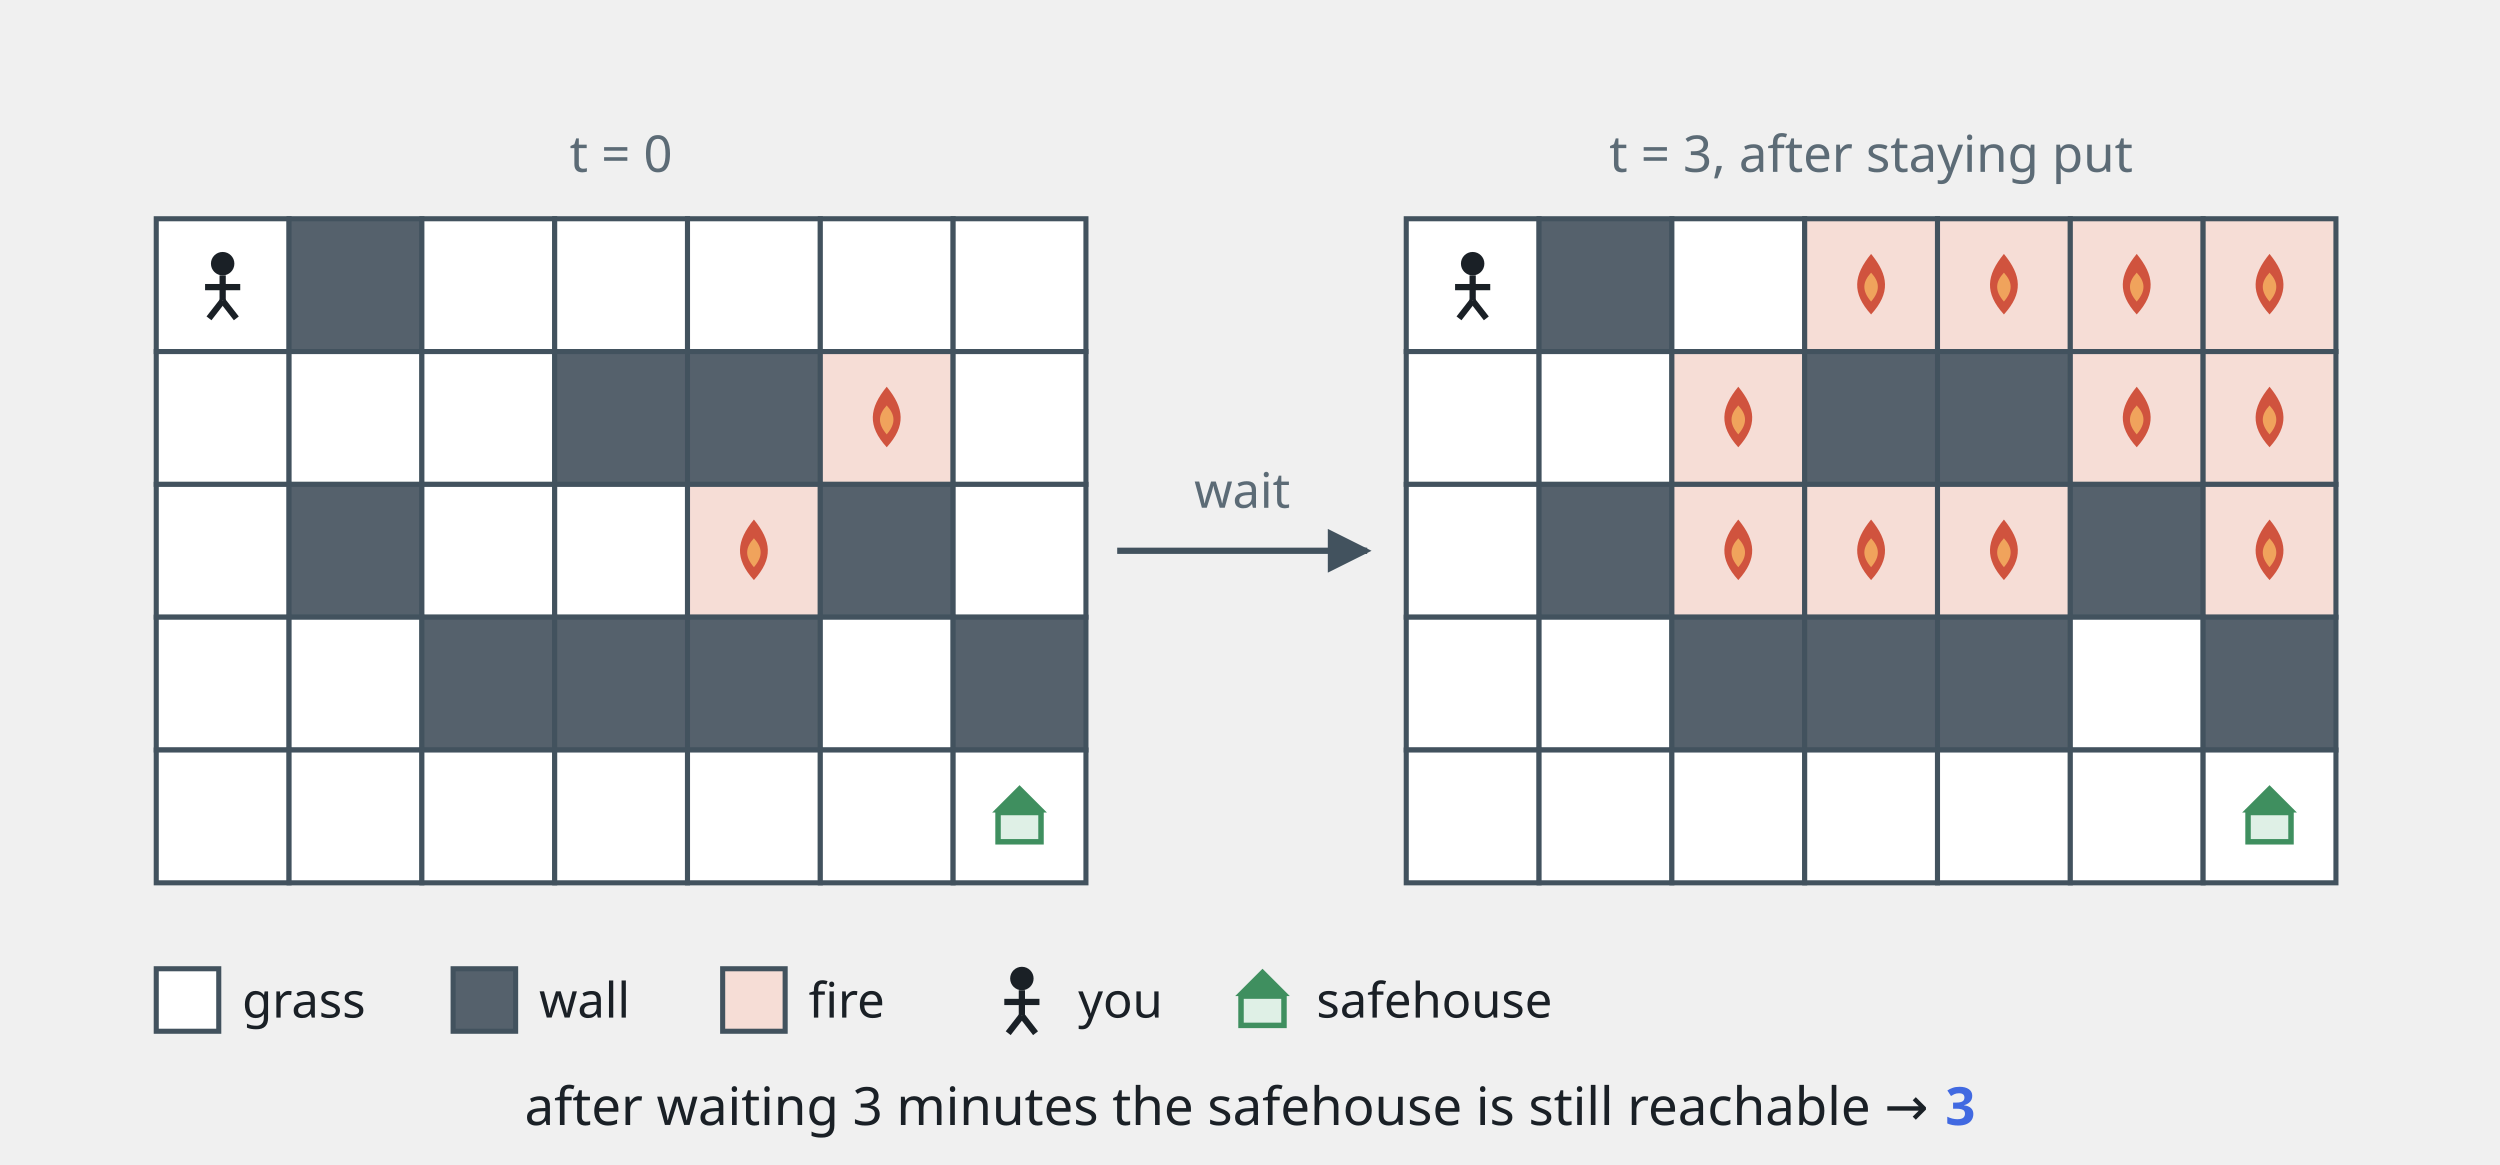
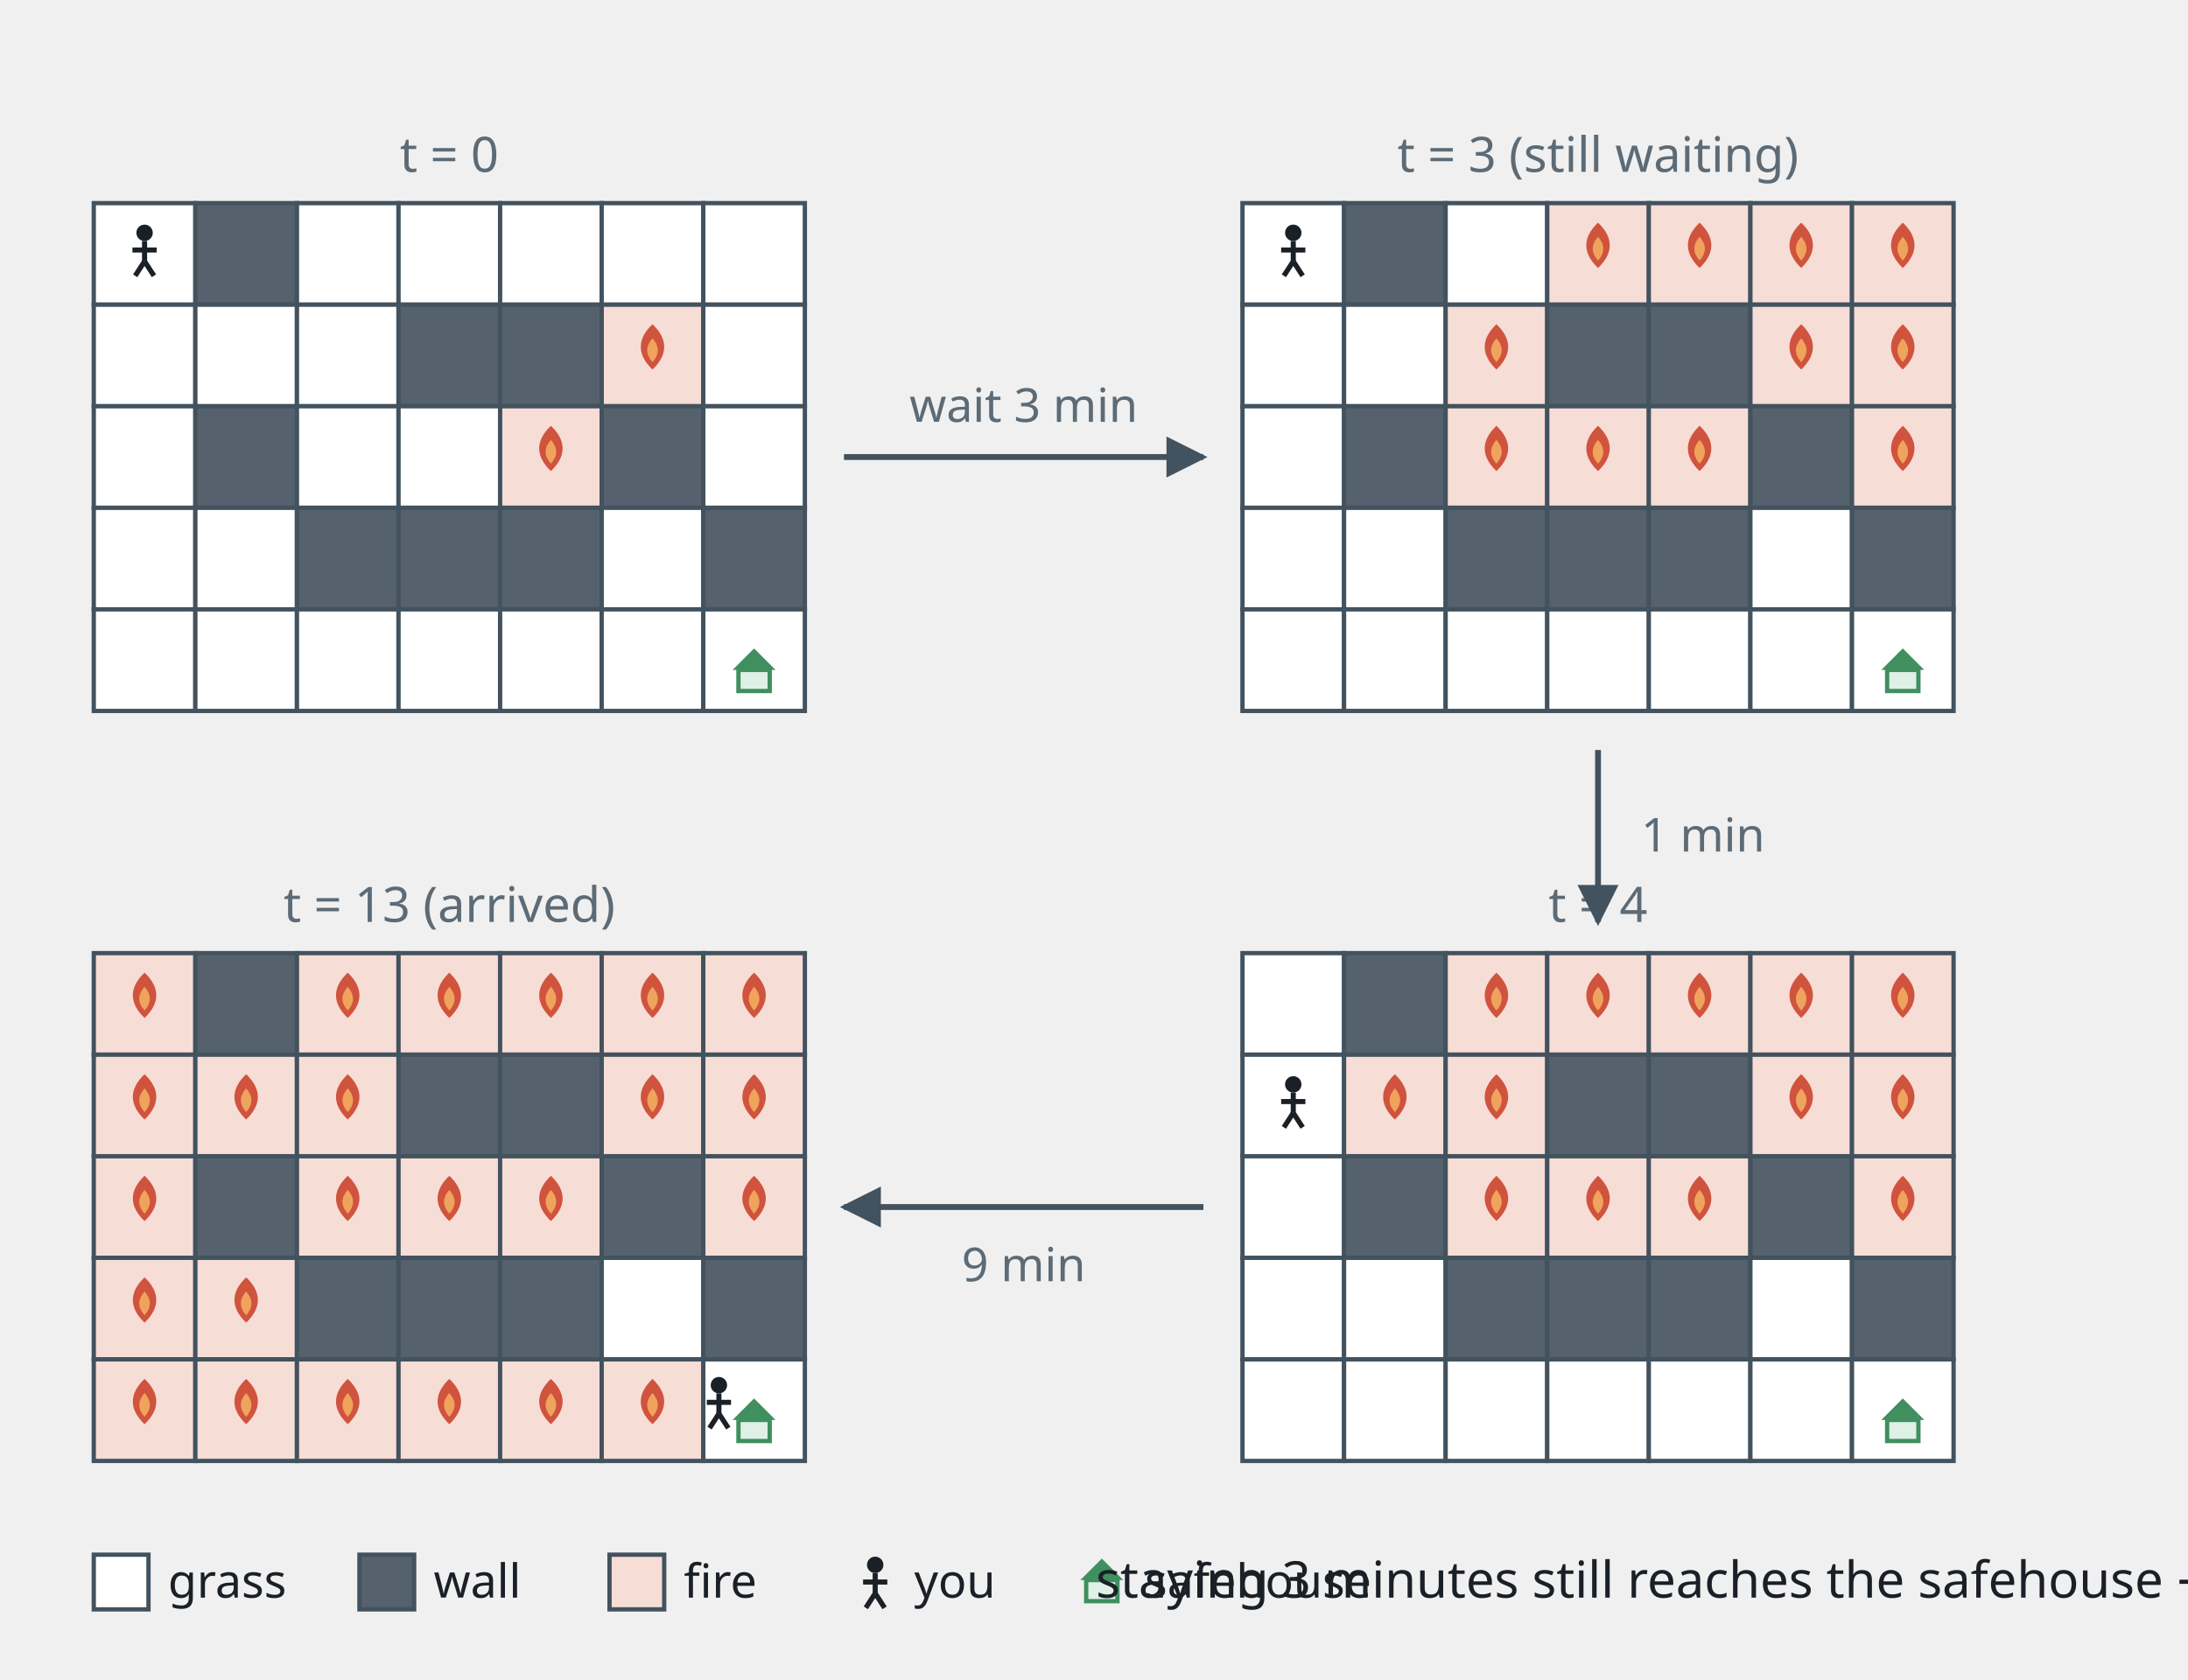
- <svg xmlns="http://www.w3.org/2000/svg" viewBox="0 0 640 298" font-family="IBM Plex Sans, system-ui, sans-serif" font-size="14">
+ <svg xmlns="http://www.w3.org/2000/svg" viewBox="0 0 560 430" font-family="IBM Plex Sans, system-ui, sans-serif" font-size="14">
  <defs>
-     <marker id="arrow" viewBox="0 0 10 10" refX="9" refY="5" markerWidth="7" markerHeight="7" orient="auto-start-reverse">
+     <marker id="arr" viewBox="0 0 10 10" refX="9" refY="5" markerWidth="7" markerHeight="7" orient="auto-start-reverse">
      <path d="M 0 0 L 10 5 L 0 10 z" fill="#42525e" />
    </marker>
+     <g id="flame">
+       <path d="M 0 -7 C 3.8 -3.4 4.2 0.6 0 4.6 C -4.2 0.6 -3.8 -3.4 0 -7 Z" fill="#d0533e" />
+       <path d="M 0 -3.4 C 1.7 -1.4 1.9 0.5 0 2.7 C -1.9 0.5 -1.7 -1.4 0 -3.4 Z" fill="#f0a35c" />
+     </g>
+     <g id="person">
+       <circle cx="0" cy="-4.4" r="2.1" fill="#1a2026" />
+       <g stroke="#1a2026" stroke-width="1.3" fill="none">
+         <line x1="0" y1="-2.3" x2="0" y2="2.9" />
+         <line x1="-3.1" y1="0" x2="3.1" y2="0" />
+         <line x1="0" y1="2.9" x2="-2.4" y2="6.6" />
+         <line x1="0" y1="2.9" x2="2.4" y2="6.6" />
+       </g>
+     </g>
+     <g id="house">
+       <path d="M -5.5 0.5 L 0 -5 L 5.5 0.5 Z" fill="#3f8f5f" />
+       <rect x="-4" y="0.5" width="8" height="5.4" fill="#dff0e6" stroke="#3f8f5f" stroke-width="1.1" />
+     </g>
  </defs>
-   <text x="159.0" y="44" text-anchor="middle" fill="#5c6b76" font-size="13">t = 0</text>
-   <rect x="40" y="56" width="34" height="34" fill="#ffffff" stroke="#42525e" stroke-width="1.3" />
-   <circle cx="57.0" cy="67.5" r="3" fill="#1a2026" />
-   <g stroke="#1a2026" stroke-width="1.6" fill="none">
-     <line x1="57.0" y1="70.5" x2="57.0" y2="77.0" />
-     <line x1="52.5" y1="73.5" x2="61.5" y2="73.5" />
-     <line x1="57.0" y1="77.0" x2="53.5" y2="81.5" />
-     <line x1="57.0" y1="77.0" x2="60.5" y2="81.5" />
+   <text x="115" y="44" text-anchor="middle" fill="#5c6b76" font-size="12.5">t = 0</text>
+   <rect x="24" y="52" width="26" height="26" fill="#ffffff" stroke="#42525e" stroke-width="1.1" />
+   <use href="#person" x="37.0" y="64.0" />
+   <rect x="50" y="52" width="26" height="26" fill="#55616c" stroke="#42525e" stroke-width="1.1" />
+   <rect x="76" y="52" width="26" height="26" fill="#ffffff" stroke="#42525e" stroke-width="1.1" />
+   <rect x="102" y="52" width="26" height="26" fill="#ffffff" stroke="#42525e" stroke-width="1.1" />
+   <rect x="128" y="52" width="26" height="26" fill="#ffffff" stroke="#42525e" stroke-width="1.1" />
+   <rect x="154" y="52" width="26" height="26" fill="#ffffff" stroke="#42525e" stroke-width="1.1" />
+   <rect x="180" y="52" width="26" height="26" fill="#ffffff" stroke="#42525e" stroke-width="1.1" />
+   <rect x="24" y="78" width="26" height="26" fill="#ffffff" stroke="#42525e" stroke-width="1.1" />
+   <rect x="50" y="78" width="26" height="26" fill="#ffffff" stroke="#42525e" stroke-width="1.1" />
+   <rect x="76" y="78" width="26" height="26" fill="#ffffff" stroke="#42525e" stroke-width="1.1" />
+   <rect x="102" y="78" width="26" height="26" fill="#55616c" stroke="#42525e" stroke-width="1.1" />
+   <rect x="128" y="78" width="26" height="26" fill="#55616c" stroke="#42525e" stroke-width="1.1" />
+   <rect x="154" y="78" width="26" height="26" fill="#f6ddd6" stroke="#42525e" stroke-width="1.1" />
+   <use href="#flame" x="167.0" y="90.0" />
+   <rect x="180" y="78" width="26" height="26" fill="#ffffff" stroke="#42525e" stroke-width="1.1" />
+   <rect x="24" y="104" width="26" height="26" fill="#ffffff" stroke="#42525e" stroke-width="1.1" />
+   <rect x="50" y="104" width="26" height="26" fill="#55616c" stroke="#42525e" stroke-width="1.1" />
+   <rect x="76" y="104" width="26" height="26" fill="#ffffff" stroke="#42525e" stroke-width="1.1" />
+   <rect x="102" y="104" width="26" height="26" fill="#ffffff" stroke="#42525e" stroke-width="1.1" />
+   <rect x="128" y="104" width="26" height="26" fill="#f6ddd6" stroke="#42525e" stroke-width="1.1" />
+   <use href="#flame" x="141.0" y="116.0" />
+   <rect x="154" y="104" width="26" height="26" fill="#55616c" stroke="#42525e" stroke-width="1.1" />
+   <rect x="180" y="104" width="26" height="26" fill="#ffffff" stroke="#42525e" stroke-width="1.1" />
+   <rect x="24" y="130" width="26" height="26" fill="#ffffff" stroke="#42525e" stroke-width="1.1" />
+   <rect x="50" y="130" width="26" height="26" fill="#ffffff" stroke="#42525e" stroke-width="1.1" />
+   <rect x="76" y="130" width="26" height="26" fill="#55616c" stroke="#42525e" stroke-width="1.1" />
+   <rect x="102" y="130" width="26" height="26" fill="#55616c" stroke="#42525e" stroke-width="1.1" />
+   <rect x="128" y="130" width="26" height="26" fill="#55616c" stroke="#42525e" stroke-width="1.1" />
+   <rect x="154" y="130" width="26" height="26" fill="#ffffff" stroke="#42525e" stroke-width="1.1" />
+   <rect x="180" y="130" width="26" height="26" fill="#55616c" stroke="#42525e" stroke-width="1.1" />
+   <rect x="24" y="156" width="26" height="26" fill="#ffffff" stroke="#42525e" stroke-width="1.1" />
+   <rect x="50" y="156" width="26" height="26" fill="#ffffff" stroke="#42525e" stroke-width="1.1" />
+   <rect x="76" y="156" width="26" height="26" fill="#ffffff" stroke="#42525e" stroke-width="1.1" />
+   <rect x="102" y="156" width="26" height="26" fill="#ffffff" stroke="#42525e" stroke-width="1.1" />
+   <rect x="128" y="156" width="26" height="26" fill="#ffffff" stroke="#42525e" stroke-width="1.1" />
+   <rect x="154" y="156" width="26" height="26" fill="#ffffff" stroke="#42525e" stroke-width="1.1" />
+   <rect x="180" y="156" width="26" height="26" fill="#ffffff" stroke="#42525e" stroke-width="1.1" />
+   <use href="#house" x="193.0" y="171.0" />
+   <text x="409" y="44" text-anchor="middle" fill="#5c6b76" font-size="12.5">t = 3 (still waiting)</text>
+   <rect x="318" y="52" width="26" height="26" fill="#ffffff" stroke="#42525e" stroke-width="1.1" />
+   <use href="#person" x="331.0" y="64.0" />
+   <rect x="344" y="52" width="26" height="26" fill="#55616c" stroke="#42525e" stroke-width="1.1" />
+   <rect x="370" y="52" width="26" height="26" fill="#ffffff" stroke="#42525e" stroke-width="1.1" />
+   <rect x="396" y="52" width="26" height="26" fill="#f6ddd6" stroke="#42525e" stroke-width="1.1" />
+   <use href="#flame" x="409.0" y="64.0" />
+   <rect x="422" y="52" width="26" height="26" fill="#f6ddd6" stroke="#42525e" stroke-width="1.1" />
+   <use href="#flame" x="435.0" y="64.0" />
+   <rect x="448" y="52" width="26" height="26" fill="#f6ddd6" stroke="#42525e" stroke-width="1.1" />
+   <use href="#flame" x="461.0" y="64.0" />
+   <rect x="474" y="52" width="26" height="26" fill="#f6ddd6" stroke="#42525e" stroke-width="1.1" />
+   <use href="#flame" x="487.0" y="64.0" />
+   <rect x="318" y="78" width="26" height="26" fill="#ffffff" stroke="#42525e" stroke-width="1.1" />
+   <rect x="344" y="78" width="26" height="26" fill="#ffffff" stroke="#42525e" stroke-width="1.1" />
+   <rect x="370" y="78" width="26" height="26" fill="#f6ddd6" stroke="#42525e" stroke-width="1.1" />
+   <use href="#flame" x="383.0" y="90.0" />
+   <rect x="396" y="78" width="26" height="26" fill="#55616c" stroke="#42525e" stroke-width="1.1" />
+   <rect x="422" y="78" width="26" height="26" fill="#55616c" stroke="#42525e" stroke-width="1.1" />
+   <rect x="448" y="78" width="26" height="26" fill="#f6ddd6" stroke="#42525e" stroke-width="1.1" />
+   <use href="#flame" x="461.0" y="90.0" />
+   <rect x="474" y="78" width="26" height="26" fill="#f6ddd6" stroke="#42525e" stroke-width="1.1" />
+   <use href="#flame" x="487.0" y="90.0" />
+   <rect x="318" y="104" width="26" height="26" fill="#ffffff" stroke="#42525e" stroke-width="1.1" />
+   <rect x="344" y="104" width="26" height="26" fill="#55616c" stroke="#42525e" stroke-width="1.1" />
+   <rect x="370" y="104" width="26" height="26" fill="#f6ddd6" stroke="#42525e" stroke-width="1.1" />
+   <use href="#flame" x="383.0" y="116.0" />
+   <rect x="396" y="104" width="26" height="26" fill="#f6ddd6" stroke="#42525e" stroke-width="1.1" />
+   <use href="#flame" x="409.0" y="116.0" />
+   <rect x="422" y="104" width="26" height="26" fill="#f6ddd6" stroke="#42525e" stroke-width="1.1" />
+   <use href="#flame" x="435.0" y="116.0" />
+   <rect x="448" y="104" width="26" height="26" fill="#55616c" stroke="#42525e" stroke-width="1.1" />
+   <rect x="474" y="104" width="26" height="26" fill="#f6ddd6" stroke="#42525e" stroke-width="1.1" />
+   <use href="#flame" x="487.0" y="116.0" />
+   <rect x="318" y="130" width="26" height="26" fill="#ffffff" stroke="#42525e" stroke-width="1.1" />
+   <rect x="344" y="130" width="26" height="26" fill="#ffffff" stroke="#42525e" stroke-width="1.1" />
+   <rect x="370" y="130" width="26" height="26" fill="#55616c" stroke="#42525e" stroke-width="1.1" />
+   <rect x="396" y="130" width="26" height="26" fill="#55616c" stroke="#42525e" stroke-width="1.1" />
+   <rect x="422" y="130" width="26" height="26" fill="#55616c" stroke="#42525e" stroke-width="1.1" />
+   <rect x="448" y="130" width="26" height="26" fill="#ffffff" stroke="#42525e" stroke-width="1.1" />
+   <rect x="474" y="130" width="26" height="26" fill="#55616c" stroke="#42525e" stroke-width="1.1" />
+   <rect x="318" y="156" width="26" height="26" fill="#ffffff" stroke="#42525e" stroke-width="1.1" />
+   <rect x="344" y="156" width="26" height="26" fill="#ffffff" stroke="#42525e" stroke-width="1.1" />
+   <rect x="370" y="156" width="26" height="26" fill="#ffffff" stroke="#42525e" stroke-width="1.1" />
+   <rect x="396" y="156" width="26" height="26" fill="#ffffff" stroke="#42525e" stroke-width="1.1" />
+   <rect x="422" y="156" width="26" height="26" fill="#ffffff" stroke="#42525e" stroke-width="1.1" />
+   <rect x="448" y="156" width="26" height="26" fill="#ffffff" stroke="#42525e" stroke-width="1.1" />
+   <rect x="474" y="156" width="26" height="26" fill="#ffffff" stroke="#42525e" stroke-width="1.1" />
+   <use href="#house" x="487.0" y="171.0" />
+   <text x="409" y="236" text-anchor="middle" fill="#5c6b76" font-size="12.5">t = 4</text>
+   <rect x="318" y="244" width="26" height="26" fill="#ffffff" stroke="#42525e" stroke-width="1.1" />
+   <rect x="344" y="244" width="26" height="26" fill="#55616c" stroke="#42525e" stroke-width="1.1" />
+   <rect x="370" y="244" width="26" height="26" fill="#f6ddd6" stroke="#42525e" stroke-width="1.1" />
+   <use href="#flame" x="383.0" y="256.0" />
+   <rect x="396" y="244" width="26" height="26" fill="#f6ddd6" stroke="#42525e" stroke-width="1.1" />
+   <use href="#flame" x="409.0" y="256.0" />
+   <rect x="422" y="244" width="26" height="26" fill="#f6ddd6" stroke="#42525e" stroke-width="1.1" />
+   <use href="#flame" x="435.0" y="256.0" />
+   <rect x="448" y="244" width="26" height="26" fill="#f6ddd6" stroke="#42525e" stroke-width="1.1" />
+   <use href="#flame" x="461.0" y="256.0" />
+   <rect x="474" y="244" width="26" height="26" fill="#f6ddd6" stroke="#42525e" stroke-width="1.1" />
+   <use href="#flame" x="487.0" y="256.0" />
+   <rect x="318" y="270" width="26" height="26" fill="#ffffff" stroke="#42525e" stroke-width="1.1" />
+   <use href="#person" x="331.0" y="282.0" />
+   <rect x="344" y="270" width="26" height="26" fill="#f6ddd6" stroke="#42525e" stroke-width="1.1" />
+   <use href="#flame" x="357.0" y="282.0" />
+   <rect x="370" y="270" width="26" height="26" fill="#f6ddd6" stroke="#42525e" stroke-width="1.1" />
+   <use href="#flame" x="383.0" y="282.0" />
+   <rect x="396" y="270" width="26" height="26" fill="#55616c" stroke="#42525e" stroke-width="1.1" />
+   <rect x="422" y="270" width="26" height="26" fill="#55616c" stroke="#42525e" stroke-width="1.1" />
+   <rect x="448" y="270" width="26" height="26" fill="#f6ddd6" stroke="#42525e" stroke-width="1.1" />
+   <use href="#flame" x="461.0" y="282.0" />
+   <rect x="474" y="270" width="26" height="26" fill="#f6ddd6" stroke="#42525e" stroke-width="1.1" />
+   <use href="#flame" x="487.0" y="282.0" />
+   <rect x="318" y="296" width="26" height="26" fill="#ffffff" stroke="#42525e" stroke-width="1.1" />
+   <rect x="344" y="296" width="26" height="26" fill="#55616c" stroke="#42525e" stroke-width="1.1" />
+   <rect x="370" y="296" width="26" height="26" fill="#f6ddd6" stroke="#42525e" stroke-width="1.1" />
+   <use href="#flame" x="383.0" y="308.0" />
+   <rect x="396" y="296" width="26" height="26" fill="#f6ddd6" stroke="#42525e" stroke-width="1.1" />
+   <use href="#flame" x="409.0" y="308.0" />
+   <rect x="422" y="296" width="26" height="26" fill="#f6ddd6" stroke="#42525e" stroke-width="1.1" />
+   <use href="#flame" x="435.0" y="308.0" />
+   <rect x="448" y="296" width="26" height="26" fill="#55616c" stroke="#42525e" stroke-width="1.1" />
+   <rect x="474" y="296" width="26" height="26" fill="#f6ddd6" stroke="#42525e" stroke-width="1.1" />
+   <use href="#flame" x="487.0" y="308.0" />
+   <rect x="318" y="322" width="26" height="26" fill="#ffffff" stroke="#42525e" stroke-width="1.1" />
+   <rect x="344" y="322" width="26" height="26" fill="#ffffff" stroke="#42525e" stroke-width="1.1" />
+   <rect x="370" y="322" width="26" height="26" fill="#55616c" stroke="#42525e" stroke-width="1.1" />
+   <rect x="396" y="322" width="26" height="26" fill="#55616c" stroke="#42525e" stroke-width="1.1" />
+   <rect x="422" y="322" width="26" height="26" fill="#55616c" stroke="#42525e" stroke-width="1.1" />
+   <rect x="448" y="322" width="26" height="26" fill="#ffffff" stroke="#42525e" stroke-width="1.1" />
+   <rect x="474" y="322" width="26" height="26" fill="#55616c" stroke="#42525e" stroke-width="1.1" />
+   <rect x="318" y="348" width="26" height="26" fill="#ffffff" stroke="#42525e" stroke-width="1.1" />
+   <rect x="344" y="348" width="26" height="26" fill="#ffffff" stroke="#42525e" stroke-width="1.1" />
+   <rect x="370" y="348" width="26" height="26" fill="#ffffff" stroke="#42525e" stroke-width="1.1" />
+   <rect x="396" y="348" width="26" height="26" fill="#ffffff" stroke="#42525e" stroke-width="1.1" />
+   <rect x="422" y="348" width="26" height="26" fill="#ffffff" stroke="#42525e" stroke-width="1.1" />
+   <rect x="448" y="348" width="26" height="26" fill="#ffffff" stroke="#42525e" stroke-width="1.1" />
+   <rect x="474" y="348" width="26" height="26" fill="#ffffff" stroke="#42525e" stroke-width="1.1" />
+   <use href="#house" x="487.0" y="363.0" />
+   <text x="115" y="236" text-anchor="middle" fill="#5c6b76" font-size="12.5">t = 13 (arrived)</text>
+   <rect x="24" y="244" width="26" height="26" fill="#f6ddd6" stroke="#42525e" stroke-width="1.1" />
+   <use href="#flame" x="37.0" y="256.0" />
+   <rect x="50" y="244" width="26" height="26" fill="#55616c" stroke="#42525e" stroke-width="1.1" />
+   <rect x="76" y="244" width="26" height="26" fill="#f6ddd6" stroke="#42525e" stroke-width="1.1" />
+   <use href="#flame" x="89.0" y="256.0" />
+   <rect x="102" y="244" width="26" height="26" fill="#f6ddd6" stroke="#42525e" stroke-width="1.1" />
+   <use href="#flame" x="115.0" y="256.0" />
+   <rect x="128" y="244" width="26" height="26" fill="#f6ddd6" stroke="#42525e" stroke-width="1.1" />
+   <use href="#flame" x="141.0" y="256.0" />
+   <rect x="154" y="244" width="26" height="26" fill="#f6ddd6" stroke="#42525e" stroke-width="1.1" />
+   <use href="#flame" x="167.0" y="256.0" />
+   <rect x="180" y="244" width="26" height="26" fill="#f6ddd6" stroke="#42525e" stroke-width="1.1" />
+   <use href="#flame" x="193.0" y="256.0" />
+   <rect x="24" y="270" width="26" height="26" fill="#f6ddd6" stroke="#42525e" stroke-width="1.1" />
+   <use href="#flame" x="37.0" y="282.0" />
+   <rect x="50" y="270" width="26" height="26" fill="#f6ddd6" stroke="#42525e" stroke-width="1.1" />
+   <use href="#flame" x="63.0" y="282.0" />
+   <rect x="76" y="270" width="26" height="26" fill="#f6ddd6" stroke="#42525e" stroke-width="1.1" />
+   <use href="#flame" x="89.0" y="282.0" />
+   <rect x="102" y="270" width="26" height="26" fill="#55616c" stroke="#42525e" stroke-width="1.1" />
+   <rect x="128" y="270" width="26" height="26" fill="#55616c" stroke="#42525e" stroke-width="1.1" />
+   <rect x="154" y="270" width="26" height="26" fill="#f6ddd6" stroke="#42525e" stroke-width="1.1" />
+   <use href="#flame" x="167.0" y="282.0" />
+   <rect x="180" y="270" width="26" height="26" fill="#f6ddd6" stroke="#42525e" stroke-width="1.1" />
+   <use href="#flame" x="193.0" y="282.0" />
+   <rect x="24" y="296" width="26" height="26" fill="#f6ddd6" stroke="#42525e" stroke-width="1.1" />
+   <use href="#flame" x="37.0" y="308.0" />
+   <rect x="50" y="296" width="26" height="26" fill="#55616c" stroke="#42525e" stroke-width="1.1" />
+   <rect x="76" y="296" width="26" height="26" fill="#f6ddd6" stroke="#42525e" stroke-width="1.1" />
+   <use href="#flame" x="89.0" y="308.0" />
+   <rect x="102" y="296" width="26" height="26" fill="#f6ddd6" stroke="#42525e" stroke-width="1.1" />
+   <use href="#flame" x="115.0" y="308.0" />
+   <rect x="128" y="296" width="26" height="26" fill="#f6ddd6" stroke="#42525e" stroke-width="1.1" />
+   <use href="#flame" x="141.0" y="308.0" />
+   <rect x="154" y="296" width="26" height="26" fill="#55616c" stroke="#42525e" stroke-width="1.1" />
+   <rect x="180" y="296" width="26" height="26" fill="#f6ddd6" stroke="#42525e" stroke-width="1.1" />
+   <use href="#flame" x="193.0" y="308.0" />
+   <rect x="24" y="322" width="26" height="26" fill="#f6ddd6" stroke="#42525e" stroke-width="1.1" />
+   <use href="#flame" x="37.0" y="334.0" />
+   <rect x="50" y="322" width="26" height="26" fill="#f6ddd6" stroke="#42525e" stroke-width="1.1" />
+   <use href="#flame" x="63.0" y="334.0" />
+   <rect x="76" y="322" width="26" height="26" fill="#55616c" stroke="#42525e" stroke-width="1.1" />
+   <rect x="102" y="322" width="26" height="26" fill="#55616c" stroke="#42525e" stroke-width="1.1" />
+   <rect x="128" y="322" width="26" height="26" fill="#55616c" stroke="#42525e" stroke-width="1.1" />
+   <rect x="154" y="322" width="26" height="26" fill="#ffffff" stroke="#42525e" stroke-width="1.1" />
+   <rect x="180" y="322" width="26" height="26" fill="#55616c" stroke="#42525e" stroke-width="1.1" />
+   <rect x="24" y="348" width="26" height="26" fill="#f6ddd6" stroke="#42525e" stroke-width="1.1" />
+   <use href="#flame" x="37.0" y="360.0" />
+   <rect x="50" y="348" width="26" height="26" fill="#f6ddd6" stroke="#42525e" stroke-width="1.1" />
+   <use href="#flame" x="63.0" y="360.0" />
+   <rect x="76" y="348" width="26" height="26" fill="#f6ddd6" stroke="#42525e" stroke-width="1.1" />
+   <use href="#flame" x="89.0" y="360.0" />
+   <rect x="102" y="348" width="26" height="26" fill="#f6ddd6" stroke="#42525e" stroke-width="1.1" />
+   <use href="#flame" x="115.0" y="360.0" />
+   <rect x="128" y="348" width="26" height="26" fill="#f6ddd6" stroke="#42525e" stroke-width="1.1" />
+   <use href="#flame" x="141.0" y="360.0" />
+   <rect x="154" y="348" width="26" height="26" fill="#f6ddd6" stroke="#42525e" stroke-width="1.1" />
+   <use href="#flame" x="167.0" y="360.0" />
+   <rect x="180" y="348" width="26" height="26" fill="#ffffff" stroke="#42525e" stroke-width="1.1" />
+   <use href="#house" x="193.0" y="363.0" />
+   <use href="#person" x="184.0" y="359.0" />
+   <line x1="216" y1="117" x2="308" y2="117" stroke="#42525e" stroke-width="1.5" marker-end="url(#arr)" />
+   <text x="262" y="108" text-anchor="middle" fill="#5c6b76" font-size="12">wait 3 min</text>
+   <line x1="409" y1="192" x2="409" y2="236" stroke="#42525e" stroke-width="1.5" marker-end="url(#arr)" />
+   <text x="420" y="218" fill="#5c6b76" font-size="12">1 min</text>
+   <line x1="308" y1="309" x2="216" y2="309" stroke="#42525e" stroke-width="1.5" marker-end="url(#arr)" />
+   <text x="262" y="328" text-anchor="middle" fill="#5c6b76" font-size="12">9 min</text>
+   <g font-size="12" fill="#1a2026">
+     <rect x="24" y="398" width="14" height="14" fill="#ffffff" stroke="#42525e" stroke-width="1.1" />
+     <text x="43" y="409">grass</text>
+     <rect x="92" y="398" width="14" height="14" fill="#55616c" stroke="#42525e" stroke-width="1.1" />
+     <text x="111" y="409">wall</text>
+     <rect x="156" y="398" width="14" height="14" fill="#f6ddd6" stroke="#42525e" stroke-width="1.1" />
+     <text x="175" y="409">fire</text>
+     <use href="#person" x="224" y="405" />
+     <text x="234" y="409">you</text>
+     <use href="#house" x="282" y="404" />
+     <text x="293" y="409">safehouse</text>
  </g>
-   <rect x="74" y="56" width="34" height="34" fill="#55616c" stroke="#42525e" stroke-width="1.3" />
-   <rect x="108" y="56" width="34" height="34" fill="#ffffff" stroke="#42525e" stroke-width="1.3" />
-   <rect x="142" y="56" width="34" height="34" fill="#ffffff" stroke="#42525e" stroke-width="1.3" />
-   <rect x="176" y="56" width="34" height="34" fill="#ffffff" stroke="#42525e" stroke-width="1.3" />
-   <rect x="210" y="56" width="34" height="34" fill="#ffffff" stroke="#42525e" stroke-width="1.3" />
-   <rect x="244" y="56" width="34" height="34" fill="#ffffff" stroke="#42525e" stroke-width="1.3" />
-   <rect x="40" y="90" width="34" height="34" fill="#ffffff" stroke="#42525e" stroke-width="1.3" />
-   <rect x="74" y="90" width="34" height="34" fill="#ffffff" stroke="#42525e" stroke-width="1.3" />
-   <rect x="108" y="90" width="34" height="34" fill="#ffffff" stroke="#42525e" stroke-width="1.3" />
-   <rect x="142" y="90" width="34" height="34" fill="#55616c" stroke="#42525e" stroke-width="1.3" />
-   <rect x="176" y="90" width="34" height="34" fill="#55616c" stroke="#42525e" stroke-width="1.3" />
-   <rect x="210" y="90" width="34" height="34" fill="#f6ddd6" stroke="#42525e" stroke-width="1.3" />
-   <path d="M 227.0 99.0 C 231.5 104.5 232.0 109.0 227.0 114.5 C 222.0 109.0 222.5 104.5 227.0 99.0 Z" fill="#d0533e" />
-   <path d="M 227.0 103.8 C 229.2 106.2 229.4 108.4 227.0 111.2 C 224.6 108.4 224.8 106.2 227.0 103.8 Z" fill="#f0a35c" />
-   <rect x="244" y="90" width="34" height="34" fill="#ffffff" stroke="#42525e" stroke-width="1.3" />
-   <rect x="40" y="124" width="34" height="34" fill="#ffffff" stroke="#42525e" stroke-width="1.3" />
-   <rect x="74" y="124" width="34" height="34" fill="#55616c" stroke="#42525e" stroke-width="1.3" />
-   <rect x="108" y="124" width="34" height="34" fill="#ffffff" stroke="#42525e" stroke-width="1.3" />
-   <rect x="142" y="124" width="34" height="34" fill="#ffffff" stroke="#42525e" stroke-width="1.3" />
-   <rect x="176" y="124" width="34" height="34" fill="#f6ddd6" stroke="#42525e" stroke-width="1.3" />
-   <path d="M 193.0 133.0 C 197.5 138.5 198.0 143.0 193.0 148.5 C 188.0 143.0 188.5 138.5 193.0 133.0 Z" fill="#d0533e" />
-   <path d="M 193.0 137.8 C 195.2 140.2 195.4 142.4 193.0 145.2 C 190.6 142.4 190.8 140.2 193.0 137.8 Z" fill="#f0a35c" />
-   <rect x="210" y="124" width="34" height="34" fill="#55616c" stroke="#42525e" stroke-width="1.3" />
-   <rect x="244" y="124" width="34" height="34" fill="#ffffff" stroke="#42525e" stroke-width="1.3" />
-   <rect x="40" y="158" width="34" height="34" fill="#ffffff" stroke="#42525e" stroke-width="1.3" />
-   <rect x="74" y="158" width="34" height="34" fill="#ffffff" stroke="#42525e" stroke-width="1.3" />
-   <rect x="108" y="158" width="34" height="34" fill="#55616c" stroke="#42525e" stroke-width="1.3" />
-   <rect x="142" y="158" width="34" height="34" fill="#55616c" stroke="#42525e" stroke-width="1.3" />
-   <rect x="176" y="158" width="34" height="34" fill="#55616c" stroke="#42525e" stroke-width="1.3" />
-   <rect x="210" y="158" width="34" height="34" fill="#ffffff" stroke="#42525e" stroke-width="1.3" />
-   <rect x="244" y="158" width="34" height="34" fill="#55616c" stroke="#42525e" stroke-width="1.3" />
-   <rect x="40" y="192" width="34" height="34" fill="#ffffff" stroke="#42525e" stroke-width="1.3" />
-   <rect x="74" y="192" width="34" height="34" fill="#ffffff" stroke="#42525e" stroke-width="1.3" />
-   <rect x="108" y="192" width="34" height="34" fill="#ffffff" stroke="#42525e" stroke-width="1.3" />
-   <rect x="142" y="192" width="34" height="34" fill="#ffffff" stroke="#42525e" stroke-width="1.3" />
-   <rect x="176" y="192" width="34" height="34" fill="#ffffff" stroke="#42525e" stroke-width="1.3" />
-   <rect x="210" y="192" width="34" height="34" fill="#ffffff" stroke="#42525e" stroke-width="1.3" />
-   <rect x="244" y="192" width="34" height="34" fill="#ffffff" stroke="#42525e" stroke-width="1.3" />
-   <path d="M 254.0 208.0 L 261.0 201.0 L 268.0 208.0 Z" fill="#3f8f5f" />
-   <rect x="255.5" y="208.0" width="11" height="7.5" fill="#dff0e6" stroke="#3f8f5f" stroke-width="1.4" />
-   <text x="479.0" y="44" text-anchor="middle" fill="#5c6b76" font-size="13">t = 3, after staying put</text>
-   <rect x="360" y="56" width="34" height="34" fill="#ffffff" stroke="#42525e" stroke-width="1.3" />
-   <circle cx="377.0" cy="67.5" r="3" fill="#1a2026" />
-   <g stroke="#1a2026" stroke-width="1.6" fill="none">
-     <line x1="377.0" y1="70.5" x2="377.0" y2="77.0" />
-     <line x1="372.5" y1="73.5" x2="381.5" y2="73.5" />
-     <line x1="377.0" y1="77.0" x2="373.5" y2="81.5" />
-     <line x1="377.0" y1="77.0" x2="380.5" y2="81.5" />
-   </g>
-   <rect x="394" y="56" width="34" height="34" fill="#55616c" stroke="#42525e" stroke-width="1.3" />
-   <rect x="428" y="56" width="34" height="34" fill="#ffffff" stroke="#42525e" stroke-width="1.3" />
-   <rect x="462" y="56" width="34" height="34" fill="#f6ddd6" stroke="#42525e" stroke-width="1.3" />
-   <path d="M 479.0 65.0 C 483.5 70.5 484.0 75.0 479.0 80.5 C 474.0 75.0 474.5 70.5 479.0 65.0 Z" fill="#d0533e" />
-   <path d="M 479.0 69.8 C 481.2 72.2 481.4 74.4 479.0 77.2 C 476.6 74.4 476.8 72.2 479.0 69.8 Z" fill="#f0a35c" />
-   <rect x="496" y="56" width="34" height="34" fill="#f6ddd6" stroke="#42525e" stroke-width="1.3" />
-   <path d="M 513.0 65.0 C 517.5 70.5 518.0 75.0 513.0 80.5 C 508.0 75.0 508.5 70.5 513.0 65.0 Z" fill="#d0533e" />
-   <path d="M 513.0 69.8 C 515.2 72.2 515.4 74.4 513.0 77.2 C 510.6 74.4 510.8 72.2 513.0 69.8 Z" fill="#f0a35c" />
-   <rect x="530" y="56" width="34" height="34" fill="#f6ddd6" stroke="#42525e" stroke-width="1.3" />
-   <path d="M 547.0 65.0 C 551.5 70.5 552.0 75.0 547.0 80.5 C 542.0 75.0 542.5 70.5 547.0 65.0 Z" fill="#d0533e" />
-   <path d="M 547.0 69.8 C 549.2 72.2 549.4 74.4 547.0 77.2 C 544.6 74.4 544.8 72.2 547.0 69.8 Z" fill="#f0a35c" />
-   <rect x="564" y="56" width="34" height="34" fill="#f6ddd6" stroke="#42525e" stroke-width="1.3" />
-   <path d="M 581.0 65.0 C 585.5 70.5 586.0 75.0 581.0 80.5 C 576.0 75.0 576.5 70.5 581.0 65.0 Z" fill="#d0533e" />
-   <path d="M 581.0 69.8 C 583.2 72.2 583.4 74.4 581.0 77.2 C 578.6 74.4 578.8 72.2 581.0 69.8 Z" fill="#f0a35c" />
-   <rect x="360" y="90" width="34" height="34" fill="#ffffff" stroke="#42525e" stroke-width="1.3" />
-   <rect x="394" y="90" width="34" height="34" fill="#ffffff" stroke="#42525e" stroke-width="1.3" />
-   <rect x="428" y="90" width="34" height="34" fill="#f6ddd6" stroke="#42525e" stroke-width="1.3" />
-   <path d="M 445.0 99.0 C 449.5 104.5 450.0 109.0 445.0 114.5 C 440.0 109.0 440.5 104.5 445.0 99.0 Z" fill="#d0533e" />
-   <path d="M 445.0 103.8 C 447.2 106.2 447.4 108.4 445.0 111.2 C 442.6 108.4 442.8 106.2 445.0 103.8 Z" fill="#f0a35c" />
-   <rect x="462" y="90" width="34" height="34" fill="#55616c" stroke="#42525e" stroke-width="1.3" />
-   <rect x="496" y="90" width="34" height="34" fill="#55616c" stroke="#42525e" stroke-width="1.3" />
-   <rect x="530" y="90" width="34" height="34" fill="#f6ddd6" stroke="#42525e" stroke-width="1.3" />
-   <path d="M 547.0 99.0 C 551.5 104.5 552.0 109.0 547.0 114.5 C 542.0 109.0 542.5 104.5 547.0 99.0 Z" fill="#d0533e" />
-   <path d="M 547.0 103.8 C 549.2 106.2 549.4 108.4 547.0 111.2 C 544.6 108.4 544.8 106.2 547.0 103.8 Z" fill="#f0a35c" />
-   <rect x="564" y="90" width="34" height="34" fill="#f6ddd6" stroke="#42525e" stroke-width="1.3" />
-   <path d="M 581.0 99.0 C 585.5 104.5 586.0 109.0 581.0 114.5 C 576.0 109.0 576.5 104.5 581.0 99.0 Z" fill="#d0533e" />
-   <path d="M 581.0 103.8 C 583.2 106.2 583.4 108.4 581.0 111.2 C 578.6 108.4 578.8 106.2 581.0 103.8 Z" fill="#f0a35c" />
-   <rect x="360" y="124" width="34" height="34" fill="#ffffff" stroke="#42525e" stroke-width="1.3" />
-   <rect x="394" y="124" width="34" height="34" fill="#55616c" stroke="#42525e" stroke-width="1.3" />
-   <rect x="428" y="124" width="34" height="34" fill="#f6ddd6" stroke="#42525e" stroke-width="1.3" />
-   <path d="M 445.0 133.0 C 449.5 138.5 450.0 143.0 445.0 148.5 C 440.0 143.0 440.5 138.5 445.0 133.0 Z" fill="#d0533e" />
-   <path d="M 445.0 137.8 C 447.2 140.2 447.4 142.4 445.0 145.2 C 442.6 142.4 442.8 140.2 445.0 137.8 Z" fill="#f0a35c" />
-   <rect x="462" y="124" width="34" height="34" fill="#f6ddd6" stroke="#42525e" stroke-width="1.3" />
-   <path d="M 479.0 133.0 C 483.5 138.5 484.0 143.0 479.0 148.5 C 474.0 143.0 474.5 138.5 479.0 133.0 Z" fill="#d0533e" />
-   <path d="M 479.0 137.8 C 481.2 140.2 481.4 142.4 479.0 145.2 C 476.6 142.4 476.8 140.2 479.0 137.8 Z" fill="#f0a35c" />
-   <rect x="496" y="124" width="34" height="34" fill="#f6ddd6" stroke="#42525e" stroke-width="1.3" />
-   <path d="M 513.0 133.0 C 517.5 138.5 518.0 143.0 513.0 148.5 C 508.0 143.0 508.5 138.5 513.0 133.0 Z" fill="#d0533e" />
-   <path d="M 513.0 137.8 C 515.2 140.2 515.4 142.4 513.0 145.2 C 510.6 142.4 510.8 140.2 513.0 137.8 Z" fill="#f0a35c" />
-   <rect x="530" y="124" width="34" height="34" fill="#55616c" stroke="#42525e" stroke-width="1.3" />
-   <rect x="564" y="124" width="34" height="34" fill="#f6ddd6" stroke="#42525e" stroke-width="1.3" />
-   <path d="M 581.0 133.0 C 585.5 138.5 586.0 143.0 581.0 148.5 C 576.0 143.0 576.5 138.5 581.0 133.0 Z" fill="#d0533e" />
-   <path d="M 581.0 137.8 C 583.2 140.2 583.4 142.4 581.0 145.2 C 578.6 142.4 578.8 140.2 581.0 137.8 Z" fill="#f0a35c" />
-   <rect x="360" y="158" width="34" height="34" fill="#ffffff" stroke="#42525e" stroke-width="1.3" />
-   <rect x="394" y="158" width="34" height="34" fill="#ffffff" stroke="#42525e" stroke-width="1.3" />
-   <rect x="428" y="158" width="34" height="34" fill="#55616c" stroke="#42525e" stroke-width="1.3" />
-   <rect x="462" y="158" width="34" height="34" fill="#55616c" stroke="#42525e" stroke-width="1.3" />
-   <rect x="496" y="158" width="34" height="34" fill="#55616c" stroke="#42525e" stroke-width="1.3" />
-   <rect x="530" y="158" width="34" height="34" fill="#ffffff" stroke="#42525e" stroke-width="1.3" />
-   <rect x="564" y="158" width="34" height="34" fill="#55616c" stroke="#42525e" stroke-width="1.3" />
-   <rect x="360" y="192" width="34" height="34" fill="#ffffff" stroke="#42525e" stroke-width="1.3" />
-   <rect x="394" y="192" width="34" height="34" fill="#ffffff" stroke="#42525e" stroke-width="1.3" />
-   <rect x="428" y="192" width="34" height="34" fill="#ffffff" stroke="#42525e" stroke-width="1.3" />
-   <rect x="462" y="192" width="34" height="34" fill="#ffffff" stroke="#42525e" stroke-width="1.3" />
-   <rect x="496" y="192" width="34" height="34" fill="#ffffff" stroke="#42525e" stroke-width="1.3" />
-   <rect x="530" y="192" width="34" height="34" fill="#ffffff" stroke="#42525e" stroke-width="1.3" />
-   <rect x="564" y="192" width="34" height="34" fill="#ffffff" stroke="#42525e" stroke-width="1.3" />
-   <path d="M 574.0 208.0 L 581.0 201.0 L 588.0 208.0 Z" fill="#3f8f5f" />
-   <rect x="575.5" y="208.0" width="11" height="7.5" fill="#dff0e6" stroke="#3f8f5f" stroke-width="1.4" />
-   <line x1="286" y1="141" x2="350" y2="141" stroke="#42525e" stroke-width="1.6" marker-end="url(#arrow)" />
-   <text x="318" y="130" text-anchor="middle" fill="#5c6b76" font-size="12.5">wait</text>
-   <g font-size="12.5" fill="#1a2026">
-     <rect x="40" y="248" width="16" height="16" fill="#ffffff" stroke="#42525e" stroke-width="1.3" />
-     <text x="62" y="260.5">grass</text>
-     <rect x="116" y="248" width="16" height="16" fill="#55616c" stroke="#42525e" stroke-width="1.3" />
-     <text x="138" y="260.5">wall</text>
-     <rect x="185" y="248" width="16" height="16" fill="#f6ddd6" stroke="#42525e" stroke-width="1.3" />
-     <text x="207" y="260.5">fire</text>
-     <circle cx="261.6" cy="250.5" r="3" fill="#1a2026" />
-     <g stroke="#1a2026" stroke-width="1.6" fill="none">
-       <line x1="261.6" y1="253.5" x2="261.6" y2="260" />
-       <line x1="257.1" y1="256.5" x2="266.1" y2="256.5" />
-       <line x1="261.6" y1="260" x2="258.1" y2="264.5" />
-       <line x1="261.6" y1="260" x2="265.1" y2="264.5" />
-     </g>
-     <text x="276" y="260.5">you</text>
-     <path d="M 316.2 255 L 323.2 248 L 330.2 255 Z" fill="#3f8f5f" />
-     <rect x="317.7" y="255" width="11" height="7.5" fill="#dff0e6" stroke="#3f8f5f" stroke-width="1.4" />
-     <text x="337" y="260.5">safehouse</text>
-   </g>
-   <text x="320" y="288" text-anchor="middle" fill="#1a2026" font-size="13.5">after waiting 3 minutes the safehouse is still reachable → <tspan fill="#4169E1" font-weight="700">3</tspan>
+   <text x="430" y="409" text-anchor="middle" fill="#1a2026" font-size="13">staying 3 minutes still reaches the safehouse → <tspan fill="#4169E1" font-weight="700">3</tspan>
  </text>
</svg>
